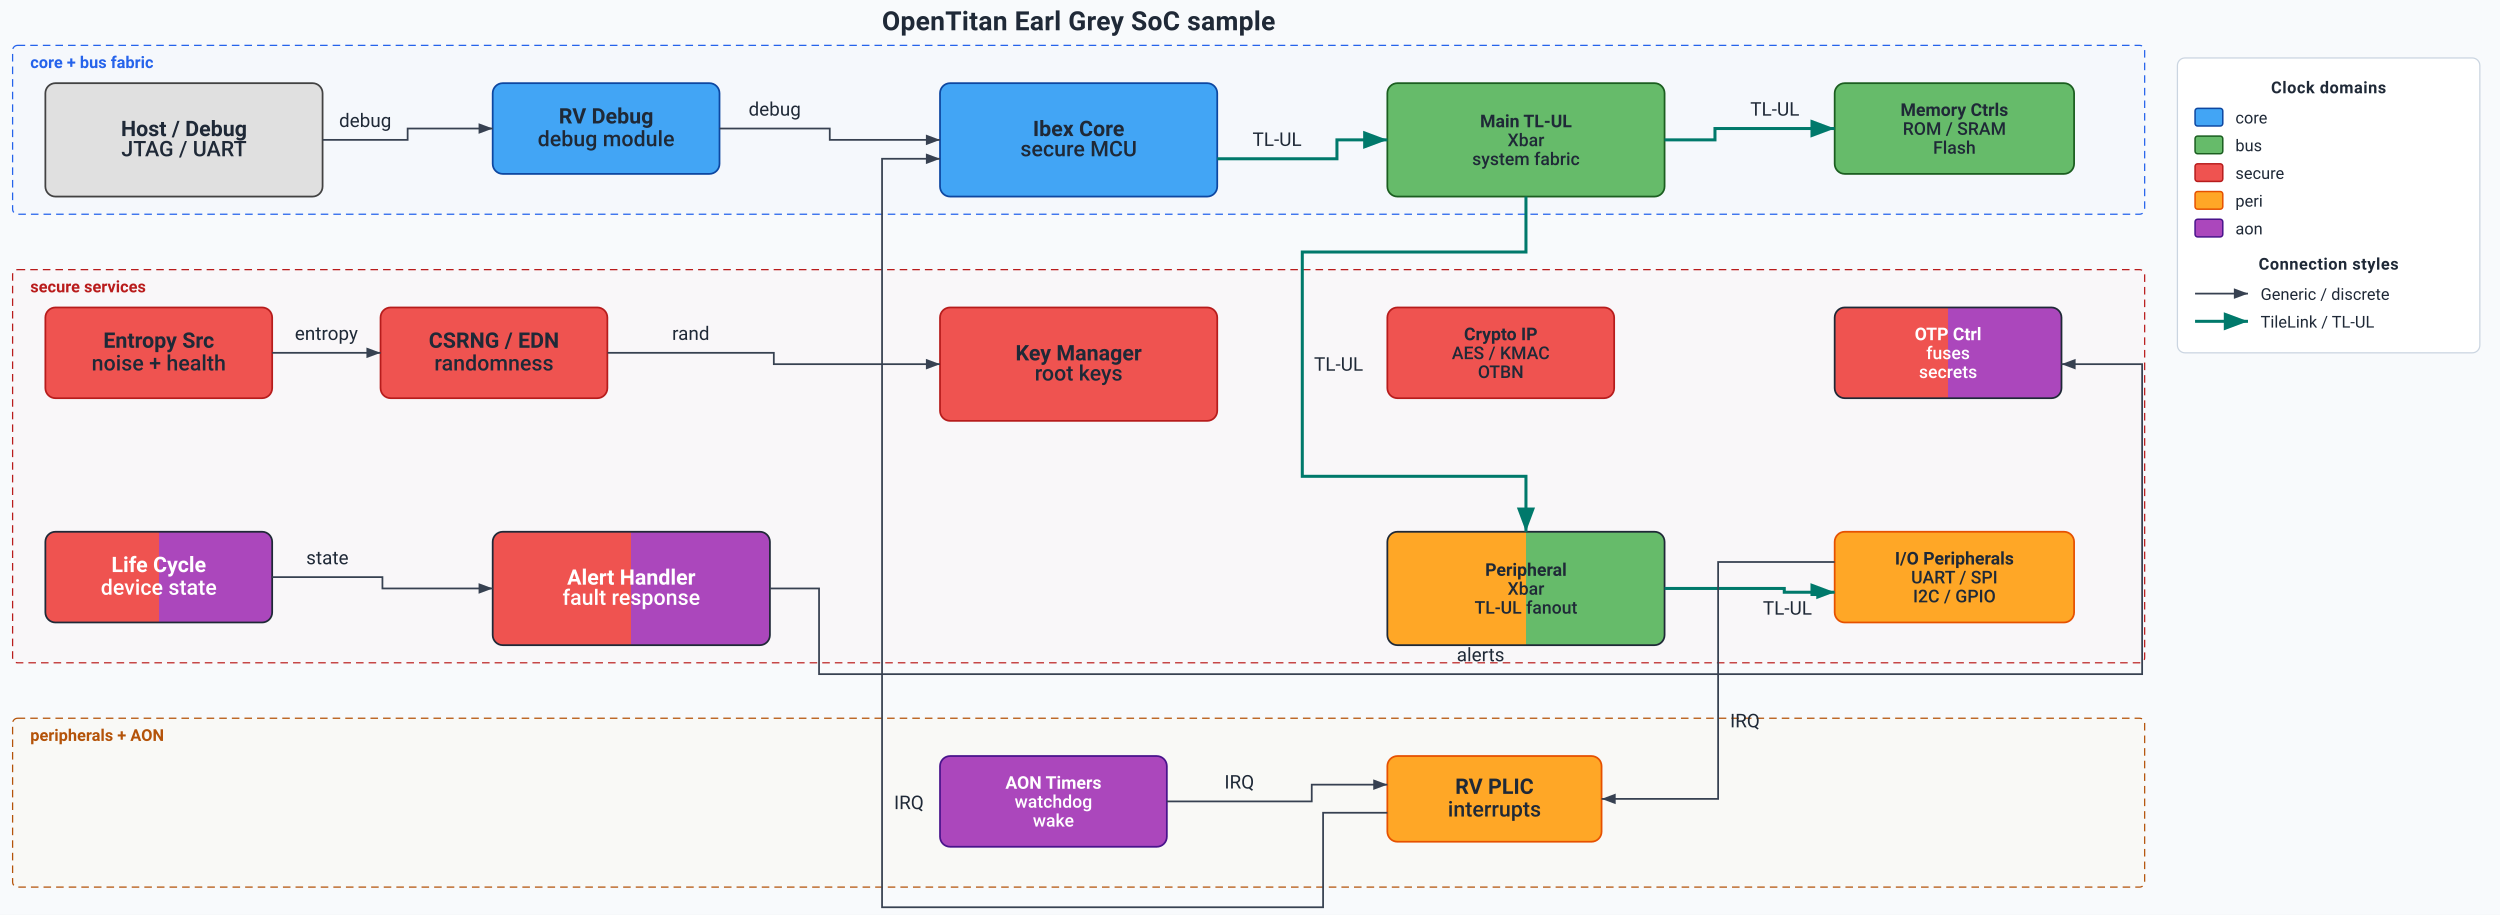
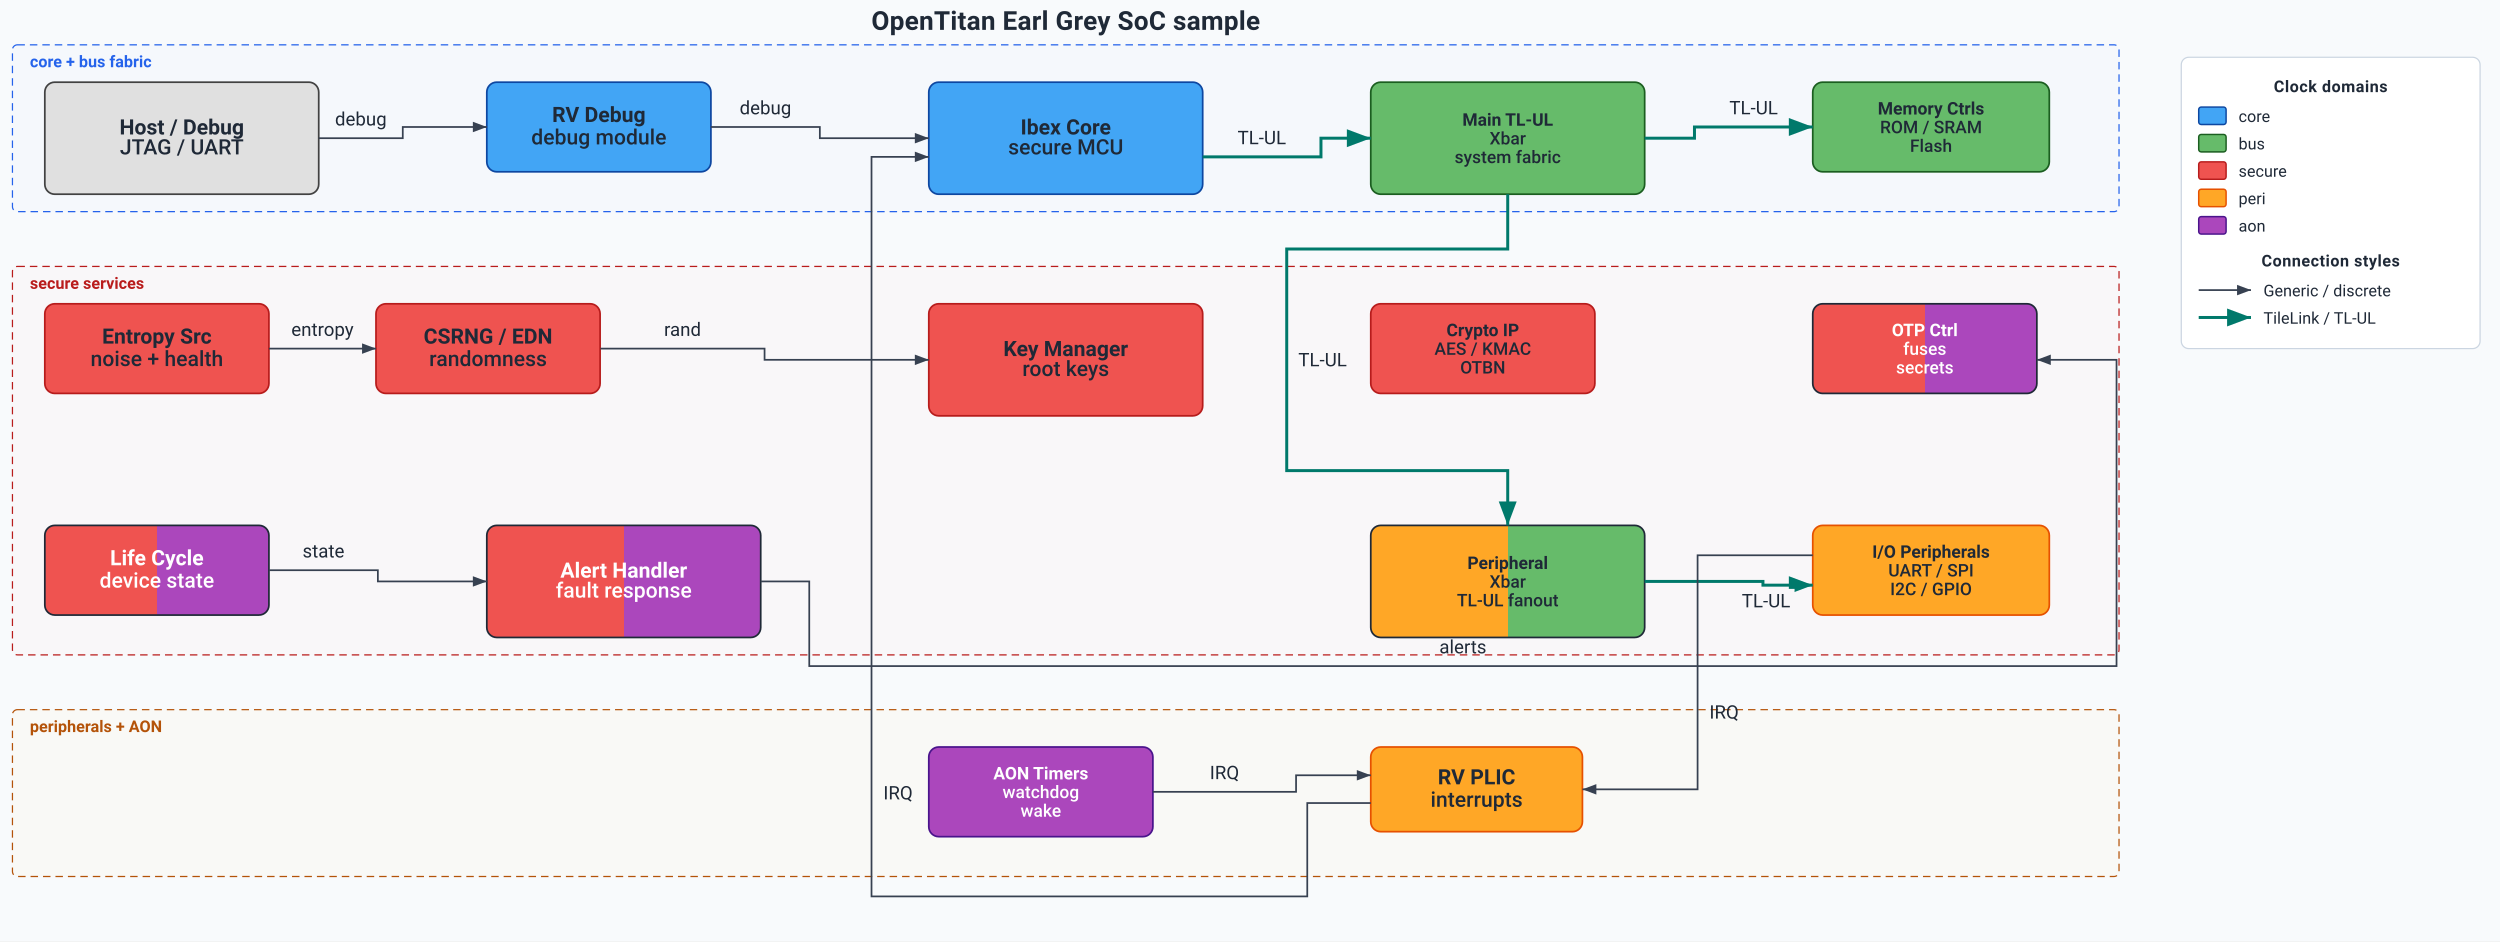
- <svg xmlns="http://www.w3.org/2000/svg" width="1984" height="726" viewBox="0 0 1984 726" font-family="ui-sans-serif, system-ui, -apple-system, 'Segoe UI', Roboto, 'Helvetica Neue', Arial, sans-serif" style="background:#f8fafc">
+ <svg xmlns="http://www.w3.org/2000/svg" width="2008" height="756" viewBox="0 0 2008 756" font-family="ui-sans-serif, system-ui, -apple-system, 'Segoe UI', Roboto, 'Helvetica Neue', Arial, sans-serif" style="background:#f8fafc">
  <defs>
    <marker id="ah-solid" markerWidth="9" markerHeight="9" refX="8" refY="3" orient="auto">
      <path d="M0,0 L0,6 L8,3 z" fill="#1f2937" />
    </marker>
    <marker id="ah-thin" markerWidth="9" markerHeight="9" refX="8" refY="3" orient="auto">
      <path d="M0,0 L0,6 L8,3 z" fill="#374151" />
    </marker>
    <marker id="ah-stream" markerWidth="9" markerHeight="9" refX="8" refY="3" orient="auto">
      <path d="M0,0 L0,6 L8,3 z" fill="#5C5C00" />
    </marker>
    <marker id="ah-axil" markerWidth="9" markerHeight="9" refX="8" refY="3" orient="auto">
      <path d="M0,0 L0,6 L8,3 z" fill="#0D47A1" />
    </marker>
    <marker id="ah-tilelink" markerWidth="9" markerHeight="9" refX="8" refY="3" orient="auto">
      <path d="M0,0 L0,6 L8,3 z" fill="#00796B" />
    </marker>
    <marker id="ah-cdc" markerWidth="9" markerHeight="9" refX="8" refY="3" orient="auto">
      <path d="M0,0 L0,6 L8,3 z" fill="#6A1B9A" />
    </marker>
    <marker id="ah-open" markerWidth="9" markerHeight="9" refX="8" refY="3" orient="auto">
      <path d="M0.5,0.5 L0.5,5.5 L8,3 z" fill="#f8fafc" stroke="#1f2937" stroke-width="1" />
    </marker>
    <linearGradient id="grad-otp_ctrl" x1="0%" y1="0%" x2="100%" y2="0%">
      <stop offset="50%" stop-color="#EF5350" />
      <stop offset="50%" stop-color="#AB47BC" />
    </linearGradient>
    <linearGradient id="grad-lc_ctrl" x1="0%" y1="0%" x2="100%" y2="0%">
      <stop offset="50%" stop-color="#EF5350" />
      <stop offset="50%" stop-color="#AB47BC" />
    </linearGradient>
    <linearGradient id="grad-alert_handler" x1="0%" y1="0%" x2="100%" y2="0%">
      <stop offset="50%" stop-color="#EF5350" />
      <stop offset="50%" stop-color="#AB47BC" />
    </linearGradient>
    <linearGradient id="grad-xbar_peri" x1="0%" y1="0%" x2="100%" y2="0%">
      <stop offset="50%" stop-color="#FFA726" />
      <stop offset="50%" stop-color="#66BB6A" />
    </linearGradient>
  </defs>
-   <rect width="1984" height="726" fill="#f8fafc" id="_canvas_bg" />
+   <rect width="2008" height="756" fill="#f8fafc" id="_canvas_bg" />
  <text x="856.0" y="24" text-anchor="middle" font-size="21" font-weight="600" fill="#1f2937" letter-spacing="0.2">OpenTitan Earl Grey SoC sample</text>
  <rect id="band_core_bus" x="10" y="36" width="1692" height="134" fill="#DBEAFE" fill-opacity="0.1" stroke="#2563EB" stroke-width="1" stroke-dasharray="6,4" rx="4" />
  <text x="24" y="54" font-size="13" font-weight="700" fill="#2563EB">core + bus fabric</text>
  <rect id="band_secure_services" x="10" y="214" width="1692" height="312" fill="#FEE2E2" fill-opacity="0.1" stroke="#B91C1C" stroke-width="1" stroke-dasharray="6,4" rx="4" />
  <text x="24" y="232" font-size="13" font-weight="700" fill="#B91C1C">secure services</text>
  <rect id="band_peripheral_aon" x="10" y="570" width="1692" height="134" fill="#FEF3C7" fill-opacity="0.1" stroke="#B45309" stroke-width="1" stroke-dasharray="6,4" rx="4" />
  <text x="24" y="588" font-size="13" font-weight="700" fill="#B45309">peripherals + AON</text>
  <rect id="host" x="36" y="66" width="220" height="90" fill="#E0E0E0" stroke="#424242" stroke-width="1.4" rx="8" />
  <text x="146" y="108" text-anchor="middle" font-size="17" font-weight="600" fill="#1f2937">Host / Debug</text>
  <text x="146" y="124" text-anchor="middle" font-size="17" font-weight="500" fill="#1f2937">JTAG / UART</text>
  <rect id="rv_dm" x="391" y="66" width="180" height="72" fill="#42A5F5" stroke="#0D47A1" stroke-width="1.4" rx="8" />
  <text x="481" y="98" text-anchor="middle" font-size="17" font-weight="600" fill="#1f2937">RV Debug</text>
  <text x="481" y="116" text-anchor="middle" font-size="17" font-weight="500" fill="#1f2937">debug module</text>
  <rect id="ibex" x="746" y="66" width="220" height="90" fill="#42A5F5" stroke="#0D47A1" stroke-width="1.4" rx="8" />
  <text x="856" y="108" text-anchor="middle" font-size="17" font-weight="600" fill="#1f2937">Ibex Core</text>
  <text x="856" y="124" text-anchor="middle" font-size="17" font-weight="500" fill="#1f2937">secure MCU</text>
  <rect id="xbar_main" x="1101" y="66" width="220" height="90" fill="#66BB6A" stroke="#1B5E20" stroke-width="1.4" rx="8" />
  <text x="1211" y="101" text-anchor="middle" font-size="14" font-weight="600" fill="#1f2937">Main TL-UL</text>
  <text x="1211" y="116" text-anchor="middle" font-size="14" font-weight="500" fill="#1f2937">Xbar</text>
  <text x="1211" y="131" text-anchor="middle" font-size="14" font-weight="500" fill="#1f2937">system fabric</text>
  <rect id="mem_ctrls" x="1456" y="66" width="190" height="72" fill="#66BB6A" stroke="#1B5E20" stroke-width="1.4" rx="8" />
  <text x="1551" y="92" text-anchor="middle" font-size="14" font-weight="600" fill="#1f2937">Memory Ctrls</text>
  <text x="1551" y="107" text-anchor="middle" font-size="14" font-weight="500" fill="#1f2937">ROM / SRAM</text>
  <text x="1551" y="122" text-anchor="middle" font-size="14" font-weight="500" fill="#1f2937">Flash</text>
  <rect id="entropy" x="36" y="244" width="180" height="72" fill="#EF5350" stroke="#B71C1C" stroke-width="1.4" rx="8" />
  <text x="126" y="276" text-anchor="middle" font-size="17" font-weight="600" fill="#1f2937">Entropy Src</text>
  <text x="126" y="294" text-anchor="middle" font-size="17" font-weight="500" fill="#1f2937">noise + health</text>
  <rect id="csrng_edn" x="302" y="244" width="180" height="72" fill="#EF5350" stroke="#B71C1C" stroke-width="1.4" rx="8" />
  <text x="392" y="276" text-anchor="middle" font-size="17" font-weight="600" fill="#1f2937">CSRNG / EDN</text>
  <text x="392" y="294" text-anchor="middle" font-size="17" font-weight="500" fill="#1f2937">randomness</text>
  <rect id="keymgr" x="746" y="244" width="220" height="90" fill="#EF5350" stroke="#B71C1C" stroke-width="1.4" rx="8" />
  <text x="856" y="286" text-anchor="middle" font-size="17" font-weight="600" fill="#1f2937">Key Manager</text>
  <text x="856" y="302" text-anchor="middle" font-size="17" font-weight="500" fill="#1f2937">root keys</text>
  <rect id="crypto" x="1101" y="244" width="180" height="72" fill="#EF5350" stroke="#B71C1C" stroke-width="1.4" rx="8" />
  <text x="1191" y="270" text-anchor="middle" font-size="14" font-weight="600" fill="#1f2937">Crypto IP</text>
  <text x="1191" y="285" text-anchor="middle" font-size="14" font-weight="500" fill="#1f2937">AES / KMAC</text>
  <text x="1191" y="300" text-anchor="middle" font-size="14" font-weight="500" fill="#1f2937">OTBN</text>
  <rect id="otp_ctrl" x="1456" y="244" width="180" height="72" fill="url(#grad-otp_ctrl)" stroke="#1f2937" stroke-width="1.4" rx="8" />
  <text x="1546" y="270" text-anchor="middle" font-size="14" font-weight="600" fill="#ffffff">OTP Ctrl</text>
  <text x="1546" y="285" text-anchor="middle" font-size="14" font-weight="500" fill="#ffffff">fuses</text>
  <text x="1546" y="300" text-anchor="middle" font-size="14" font-weight="500" fill="#ffffff">secrets</text>
  <rect id="lc_ctrl" x="36" y="422" width="180" height="72" fill="url(#grad-lc_ctrl)" stroke="#1f2937" stroke-width="1.4" rx="8" />
  <text x="126" y="454" text-anchor="middle" font-size="17" font-weight="600" fill="#ffffff">Life Cycle</text>
  <text x="126" y="472" text-anchor="middle" font-size="17" font-weight="500" fill="#ffffff">device state</text>
  <rect id="alert_handler" x="391" y="422" width="220" height="90" fill="url(#grad-alert_handler)" stroke="#1f2937" stroke-width="1.4" rx="8" />
  <text x="501" y="464" text-anchor="middle" font-size="17" font-weight="600" fill="#ffffff">Alert Handler</text>
  <text x="501" y="480" text-anchor="middle" font-size="17" font-weight="500" fill="#ffffff">fault response</text>
  <rect id="xbar_peri" x="1101" y="422" width="220" height="90" fill="url(#grad-xbar_peri)" stroke="#1f2937" stroke-width="1.4" rx="8" />
  <text x="1211" y="457" text-anchor="middle" font-size="14" font-weight="600" fill="#1f2937">Peripheral</text>
  <text x="1211" y="472" text-anchor="middle" font-size="14" font-weight="500" fill="#1f2937">Xbar</text>
  <text x="1211" y="487" text-anchor="middle" font-size="14" font-weight="500" fill="#1f2937">TL-UL fanout</text>
  <rect id="peripherals" x="1456" y="422" width="190" height="72" fill="#FFA726" stroke="#E65100" stroke-width="1.4" rx="8" />
  <text x="1551" y="448" text-anchor="middle" font-size="14" font-weight="600" fill="#1f2937">I/O Peripherals</text>
  <text x="1551" y="463" text-anchor="middle" font-size="14" font-weight="500" fill="#1f2937">UART / SPI</text>
  <text x="1551" y="478" text-anchor="middle" font-size="14" font-weight="500" fill="#1f2937">I2C / GPIO</text>
  <rect id="aon_timer" x="746" y="600" width="180" height="72" fill="#AB47BC" stroke="#4A148C" stroke-width="1.4" rx="8" />
  <text x="836" y="626" text-anchor="middle" font-size="14" font-weight="600" fill="#ffffff">AON Timers</text>
  <text x="836" y="641" text-anchor="middle" font-size="14" font-weight="500" fill="#ffffff">watchdog</text>
  <text x="836" y="656" text-anchor="middle" font-size="14" font-weight="500" fill="#ffffff">wake</text>
  <rect id="rv_plic" x="1101" y="600" width="170" height="68" fill="#FFA726" stroke="#E65100" stroke-width="1.4" rx="8" />
  <text x="1186" y="630" text-anchor="middle" font-size="17" font-weight="600" fill="#1f2937">RV PLIC</text>
  <text x="1186" y="648" text-anchor="middle" font-size="17" font-weight="500" fill="#1f2937">interrupts</text>
  <mask id="edge-label-clearance" maskUnits="userSpaceOnUse">
-     <rect width="1984" height="726" fill="#ffffff" />
+     <rect width="2008" height="756" fill="#ffffff" />
    <rect x="266.9" y="86.0" width="45.7" height="19.0" fill="#000000" />
    <rect x="591.9" y="77.0" width="45.7" height="19.0" fill="#000000" />
    <rect x="990.7" y="101.0" width="45.7" height="19.0" fill="#000000" />
    <rect x="1385.7" y="77.0" width="45.7" height="19.0" fill="#000000" />
    <rect x="1039.5" y="279.5" width="45.7" height="19.0" fill="#000000" />
    <rect x="232.0" y="255.0" width="54.0" height="19.0" fill="#000000" />
    <rect x="531.2" y="255.0" width="34.0" height="19.0" fill="#000000" />
    <rect x="241.5" y="433.0" width="36.5" height="19.0" fill="#000000" />
    <rect x="1154.7" y="510.0" width="40.7" height="19.0" fill="#000000" />
    <rect x="1395.7" y="473.0" width="45.7" height="19.0" fill="#000000" />
    <rect x="1369.5" y="562.5" width="30.7" height="19.0" fill="#000000" />
    <rect x="968.2" y="611.0" width="30.7" height="19.0" fill="#000000" />
    <rect x="706.0" y="627.3" width="30.7" height="19.0" fill="#000000" />
  </mask>
  <path id="edge_host_to_rv_dm" d="M 256.0,111.0 L 323.5,111.0 L 323.5,102.0 L 391.0,102.0" stroke="#374151" stroke-width="1.4" fill="none" marker-end="url(#ah-thin)" mask="url(#edge-label-clearance)" />
  <path id="edge_rv_dm_to_ibex" d="M 571.0,102.0 L 658.5,102.0 L 658.5,111.0 L 746.0,111.0" stroke="#374151" stroke-width="1.4" fill="none" marker-end="url(#ah-thin)" mask="url(#edge-label-clearance)" />
  <path id="edge_ibex_to_xbar_main" d="M 966.0,126.0 L 1061.0,126.0 L 1061.0,111.0 L 1101.0,111.0" stroke="#00796B" stroke-width="2.4" fill="none" marker-end="url(#ah-tilelink)" mask="url(#edge-label-clearance)" />
  <path id="edge_xbar_main_to_mem_ctrls" d="M 1321.0,111.0 L 1361.0,111.0 L 1361.0,102.0 L 1456.0,102.0" stroke="#00796B" stroke-width="2.4" fill="none" marker-end="url(#ah-tilelink)" mask="url(#edge-label-clearance)" />
  <path id="edge_xbar_main_to_xbar_peri" d="M 1211.0,156.0 L 1211.0,200.0 L 1033.5,200.0 L 1033.5,378.0 L 1211.0,378.0 L 1211.0,422.0" stroke="#00796B" stroke-width="2.4" fill="none" marker-end="url(#ah-tilelink)" mask="url(#edge-label-clearance)" />
  <path id="edge_entropy_to_csrng_edn" d="M 216.0,280.0 L 302.0,280.0" stroke="#374151" stroke-width="1.4" fill="none" marker-end="url(#ah-thin)" mask="url(#edge-label-clearance)" />
  <path id="edge_csrng_edn_to_keymgr" d="M 482.2,280.0 L 614.1,280.0 L 614.1,289.0 L 746.0,289.0" stroke="#374151" stroke-width="1.4" fill="none" marker-end="url(#ah-thin)" mask="url(#edge-label-clearance)" />
  <path id="edge_lc_ctrl_to_alert_handler" d="M 216.0,458.0 L 303.5,458.0 L 303.5,467.0 L 391.0,467.0" stroke="#374151" stroke-width="1.4" fill="none" marker-end="url(#ah-thin)" mask="url(#edge-label-clearance)" />
  <path id="edge_alert_handler_to_otp_ctrl" d="M 611.0,467.0 L 650.0,467.0 L 650.0,535.0 L 1700.0,535.0 L 1700.0,289.0 L 1636.0,289.0" stroke="#374151" stroke-width="1.4" fill="none" marker-end="url(#ah-thin)" mask="url(#edge-label-clearance)" />
  <path id="edge_xbar_peri_to_peripherals" d="M 1321.0,467.0 L 1416.0,467.0 L 1416.0,470.0 L 1456.0,470.0" stroke="#00796B" stroke-width="2.4" fill="none" marker-end="url(#ah-tilelink)" mask="url(#edge-label-clearance)" />
  <path id="edge_peripherals_to_rv_plic" d="M 1456.0,446.0 L 1363.5,446.0 L 1363.5,634.0 L 1271.0,634.0" stroke="#374151" stroke-width="1.4" fill="none" marker-end="url(#ah-thin)" mask="url(#edge-label-clearance)" />
  <path id="edge_aon_timer_to_rv_plic" d="M 926.0,636.0 L 1041.0,636.0 L 1041.0,622.7 L 1101.0,622.7" stroke="#374151" stroke-width="1.4" fill="none" marker-end="url(#ah-thin)" mask="url(#edge-label-clearance)" />
  <path id="edge_rv_plic_to_ibex" d="M 1101.0,645.0 L 1050.0,645.0 L 1050.0,720.0 L 700.0,720.0 L 700.0,126.0 L 746.0,126.0" stroke="#374151" stroke-width="1.4" fill="none" marker-end="url(#ah-thin)" mask="url(#edge-label-clearance)" />
  <text x="289.8" y="100.8" text-anchor="middle" font-size="15" fill="#1f2937">debug</text>
  <text x="614.8" y="91.8" text-anchor="middle" font-size="15" fill="#1f2937">debug</text>
  <text x="1013.5" y="115.8" text-anchor="middle" font-size="15" fill="#1f2937">TL-UL</text>
  <text x="1408.5" y="91.8" text-anchor="middle" font-size="15" fill="#1f2937">TL-UL</text>
  <text x="1062.3" y="294.2" text-anchor="middle" font-size="15" fill="#1f2937">TL-UL</text>
  <text x="259.0" y="269.8" text-anchor="middle" font-size="15" fill="#1f2937">entropy</text>
  <text x="548.2" y="269.8" text-anchor="middle" font-size="15" fill="#1f2937">rand</text>
  <text x="259.8" y="447.8" text-anchor="middle" font-size="15" fill="#1f2937">state</text>
  <text x="1175.0" y="524.8" text-anchor="middle" font-size="15" fill="#1f2937">alerts</text>
  <text x="1418.5" y="487.8" text-anchor="middle" font-size="15" fill="#1f2937">TL-UL</text>
  <text x="1384.8" y="577.2" text-anchor="middle" font-size="15" fill="#1f2937">IRQ</text>
  <text x="983.5" y="625.8" text-anchor="middle" font-size="15" fill="#1f2937">IRQ</text>
  <text x="721.3" y="642.1" text-anchor="middle" font-size="15" fill="#1f2937">IRQ</text>
-   <rect id="legend_card" x="1728" y="46" width="240" height="234" fill="#ffffff" stroke="#cbd5e1" stroke-width="1" rx="6" />
-   <text x="1848" y="74" text-anchor="middle" font-size="13" font-weight="700" fill="#1f2937" letter-spacing="0.4">Clock domains</text>
-   <rect x="1742" y="86" width="22" height="14" fill="#42A5F5" stroke="#0D47A1" stroke-width="1.2" rx="2" />
-   <text x="1774" y="98" font-size="13" fill="#1f2937">core</text>
-   <rect x="1742" y="108" width="22" height="14" fill="#66BB6A" stroke="#1B5E20" stroke-width="1.2" rx="2" />
-   <text x="1774" y="120" font-size="13" fill="#1f2937">bus</text>
-   <rect x="1742" y="130" width="22" height="14" fill="#EF5350" stroke="#B71C1C" stroke-width="1.2" rx="2" />
-   <text x="1774" y="142" font-size="13" fill="#1f2937">secure</text>
-   <rect x="1742" y="152" width="22" height="14" fill="#FFA726" stroke="#E65100" stroke-width="1.2" rx="2" />
-   <text x="1774" y="164" font-size="13" fill="#1f2937">peri</text>
-   <rect x="1742" y="174" width="22" height="14" fill="#AB47BC" stroke="#4A148C" stroke-width="1.2" rx="2" />
-   <text x="1774" y="186" font-size="13" fill="#1f2937">aon</text>
-   <text x="1848" y="214" text-anchor="middle" font-size="13" font-weight="700" fill="#1f2937" letter-spacing="0.4">Connection styles</text>
-   <path id="legend-arrow-generic" d="M 1742,233.0 L 1784,233.0" stroke="#374151" stroke-width="1.4" fill="none" marker-end="url(#ah-thin)" />
-   <text x="1794" y="238" font-size="13" fill="#1f2937">Generic / discrete</text>
-   <path id="legend-arrow-tilelink" d="M 1742,255.0 L 1784,255.0" stroke="#00796B" stroke-width="2.4" fill="none" marker-end="url(#ah-tilelink)" />
-   <text x="1794" y="260" font-size="13" fill="#1f2937">TileLink / TL-UL</text>
+   <rect id="legend_card" x="1752" y="46" width="240" height="234" fill="#ffffff" stroke="#cbd5e1" stroke-width="1" rx="6" />
+   <text x="1872" y="74" text-anchor="middle" font-size="13" font-weight="700" fill="#1f2937" letter-spacing="0.4">Clock domains</text>
+   <rect x="1766" y="86" width="22" height="14" fill="#42A5F5" stroke="#0D47A1" stroke-width="1.2" rx="2" />
+   <text x="1798" y="98" font-size="13" fill="#1f2937">core</text>
+   <rect x="1766" y="108" width="22" height="14" fill="#66BB6A" stroke="#1B5E20" stroke-width="1.2" rx="2" />
+   <text x="1798" y="120" font-size="13" fill="#1f2937">bus</text>
+   <rect x="1766" y="130" width="22" height="14" fill="#EF5350" stroke="#B71C1C" stroke-width="1.2" rx="2" />
+   <text x="1798" y="142" font-size="13" fill="#1f2937">secure</text>
+   <rect x="1766" y="152" width="22" height="14" fill="#FFA726" stroke="#E65100" stroke-width="1.2" rx="2" />
+   <text x="1798" y="164" font-size="13" fill="#1f2937">peri</text>
+   <rect x="1766" y="174" width="22" height="14" fill="#AB47BC" stroke="#4A148C" stroke-width="1.2" rx="2" />
+   <text x="1798" y="186" font-size="13" fill="#1f2937">aon</text>
+   <text x="1872" y="214" text-anchor="middle" font-size="13" font-weight="700" fill="#1f2937" letter-spacing="0.4">Connection styles</text>
+   <path id="legend-arrow-generic" d="M 1766,233.0 L 1808,233.0" stroke="#374151" stroke-width="1.4" fill="none" marker-end="url(#ah-thin)" />
+   <text x="1818" y="238" font-size="13" fill="#1f2937">Generic / discrete</text>
+   <path id="legend-arrow-tilelink" d="M 1766,255.0 L 1808,255.0" stroke="#00796B" stroke-width="2.4" fill="none" marker-end="url(#ah-tilelink)" />
+   <text x="1818" y="260" font-size="13" fill="#1f2937">TileLink / TL-UL</text>
</svg>
